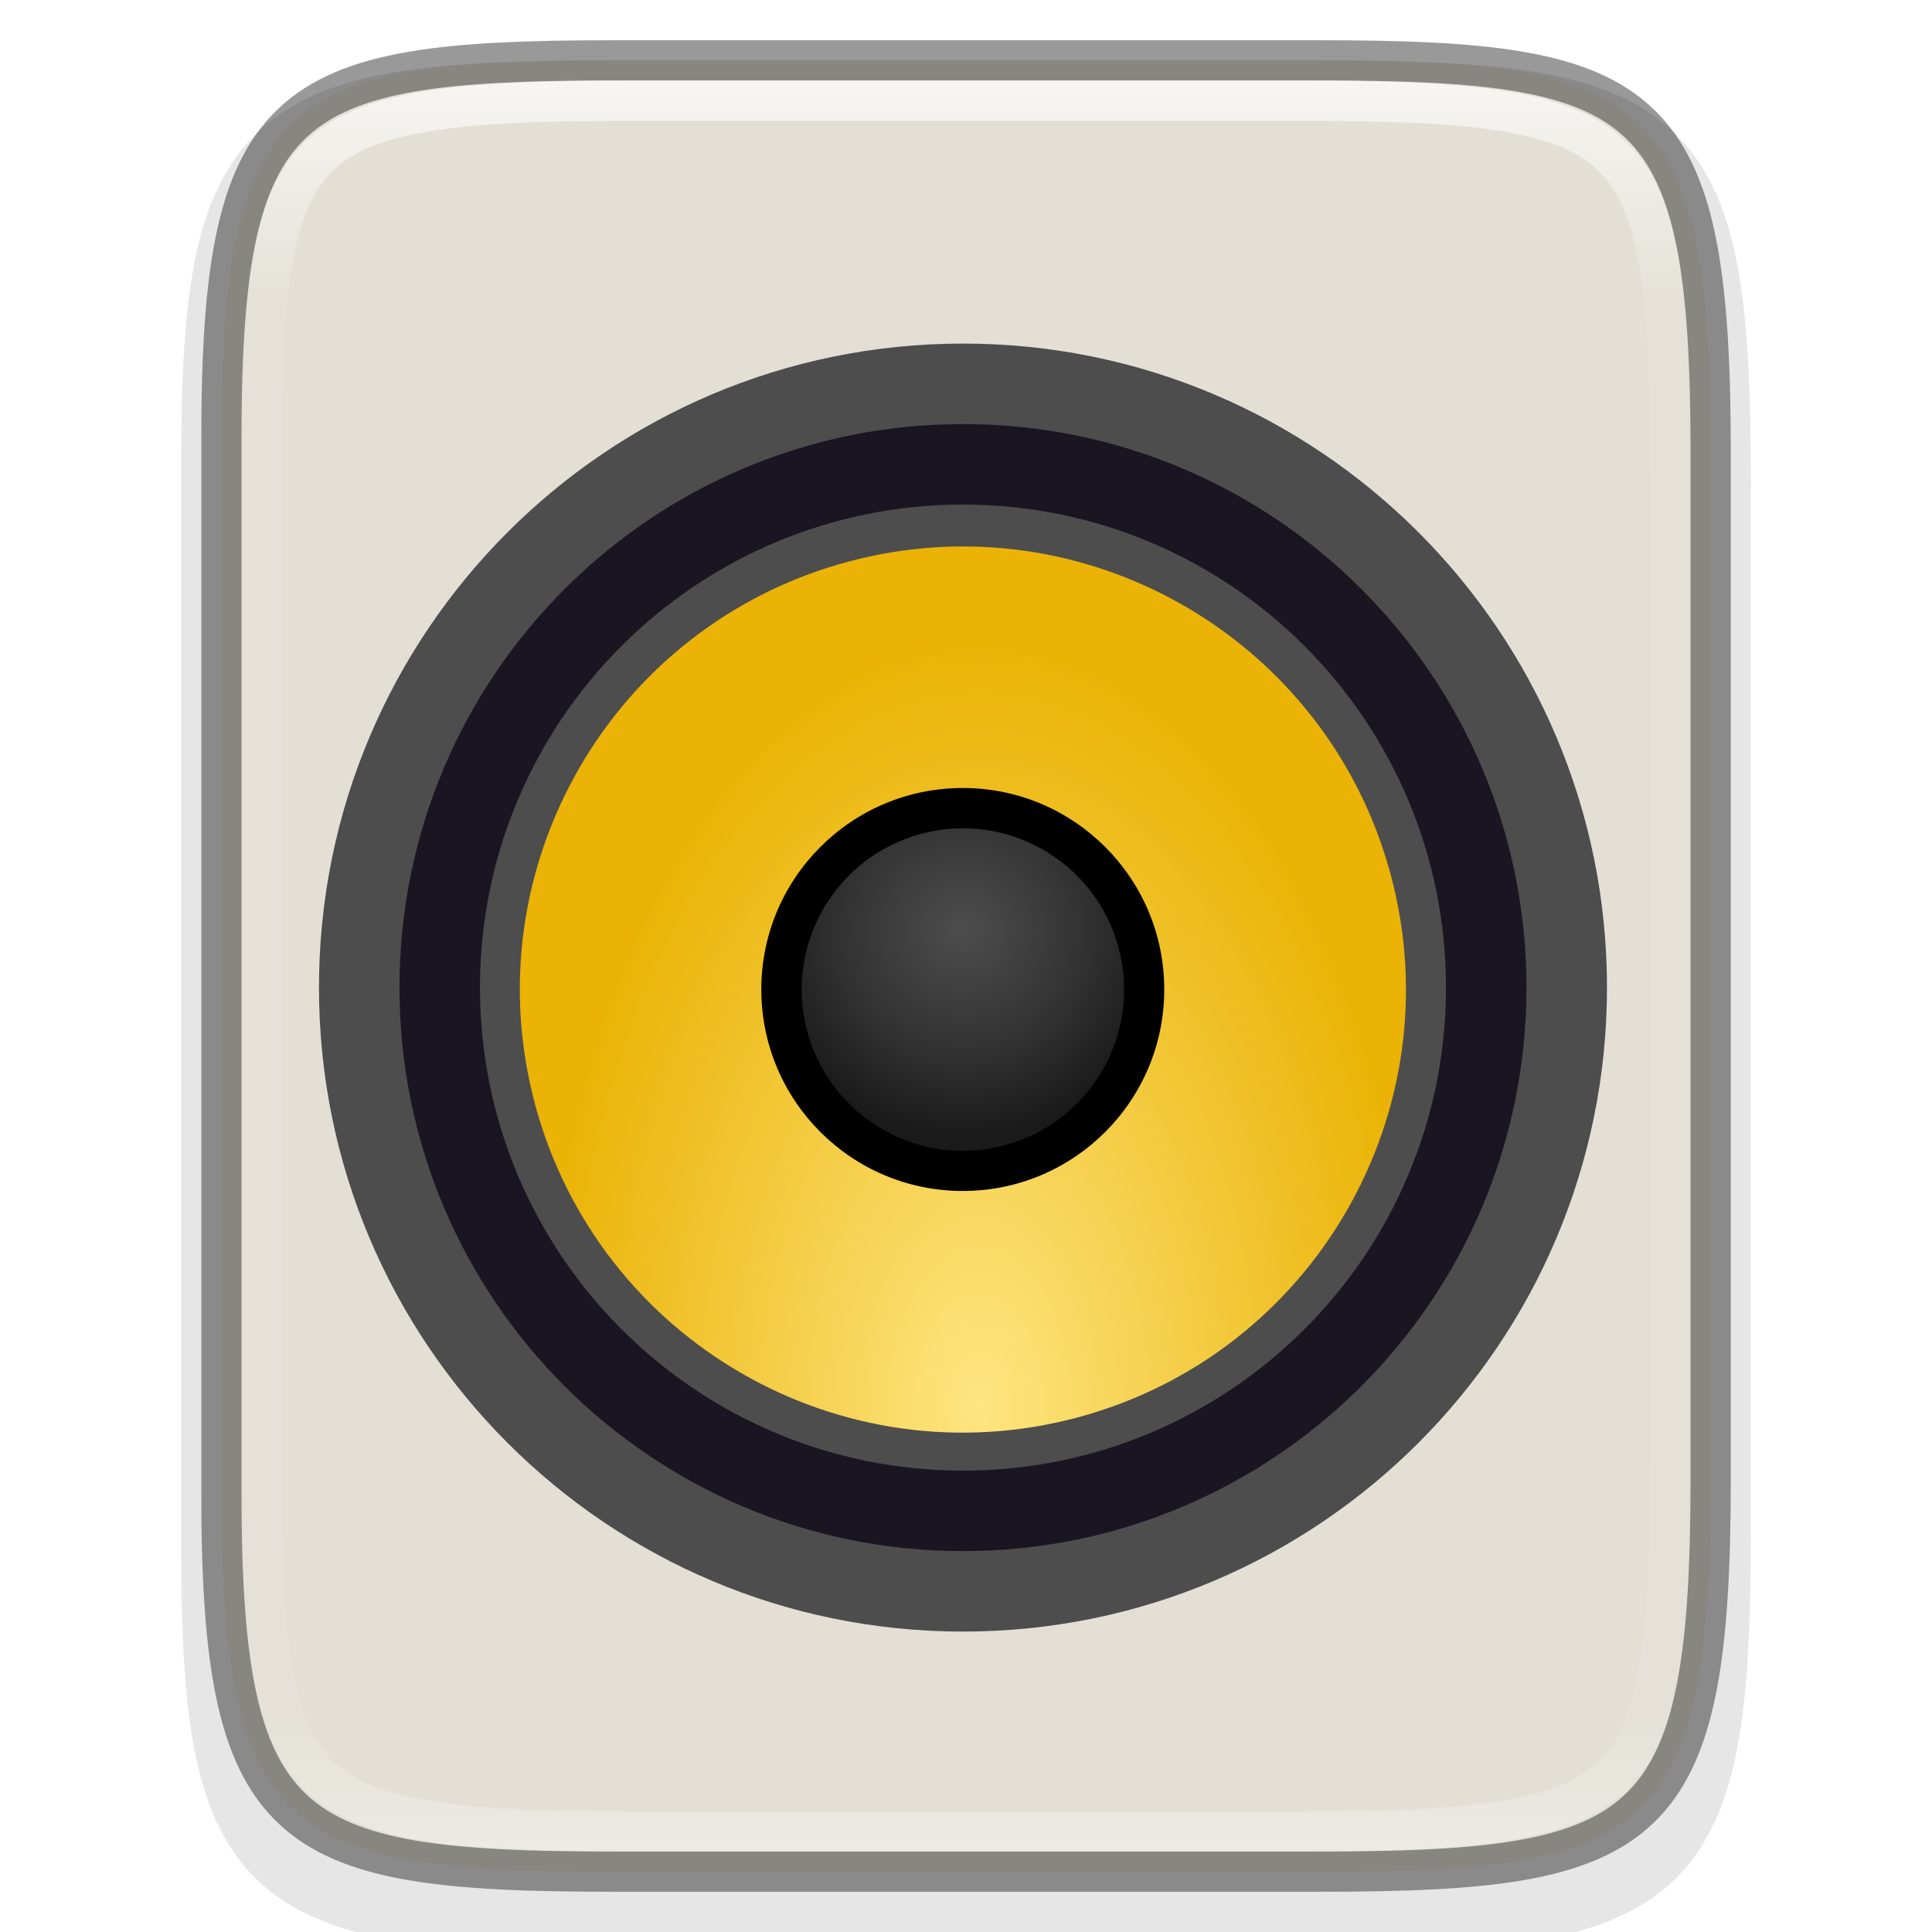
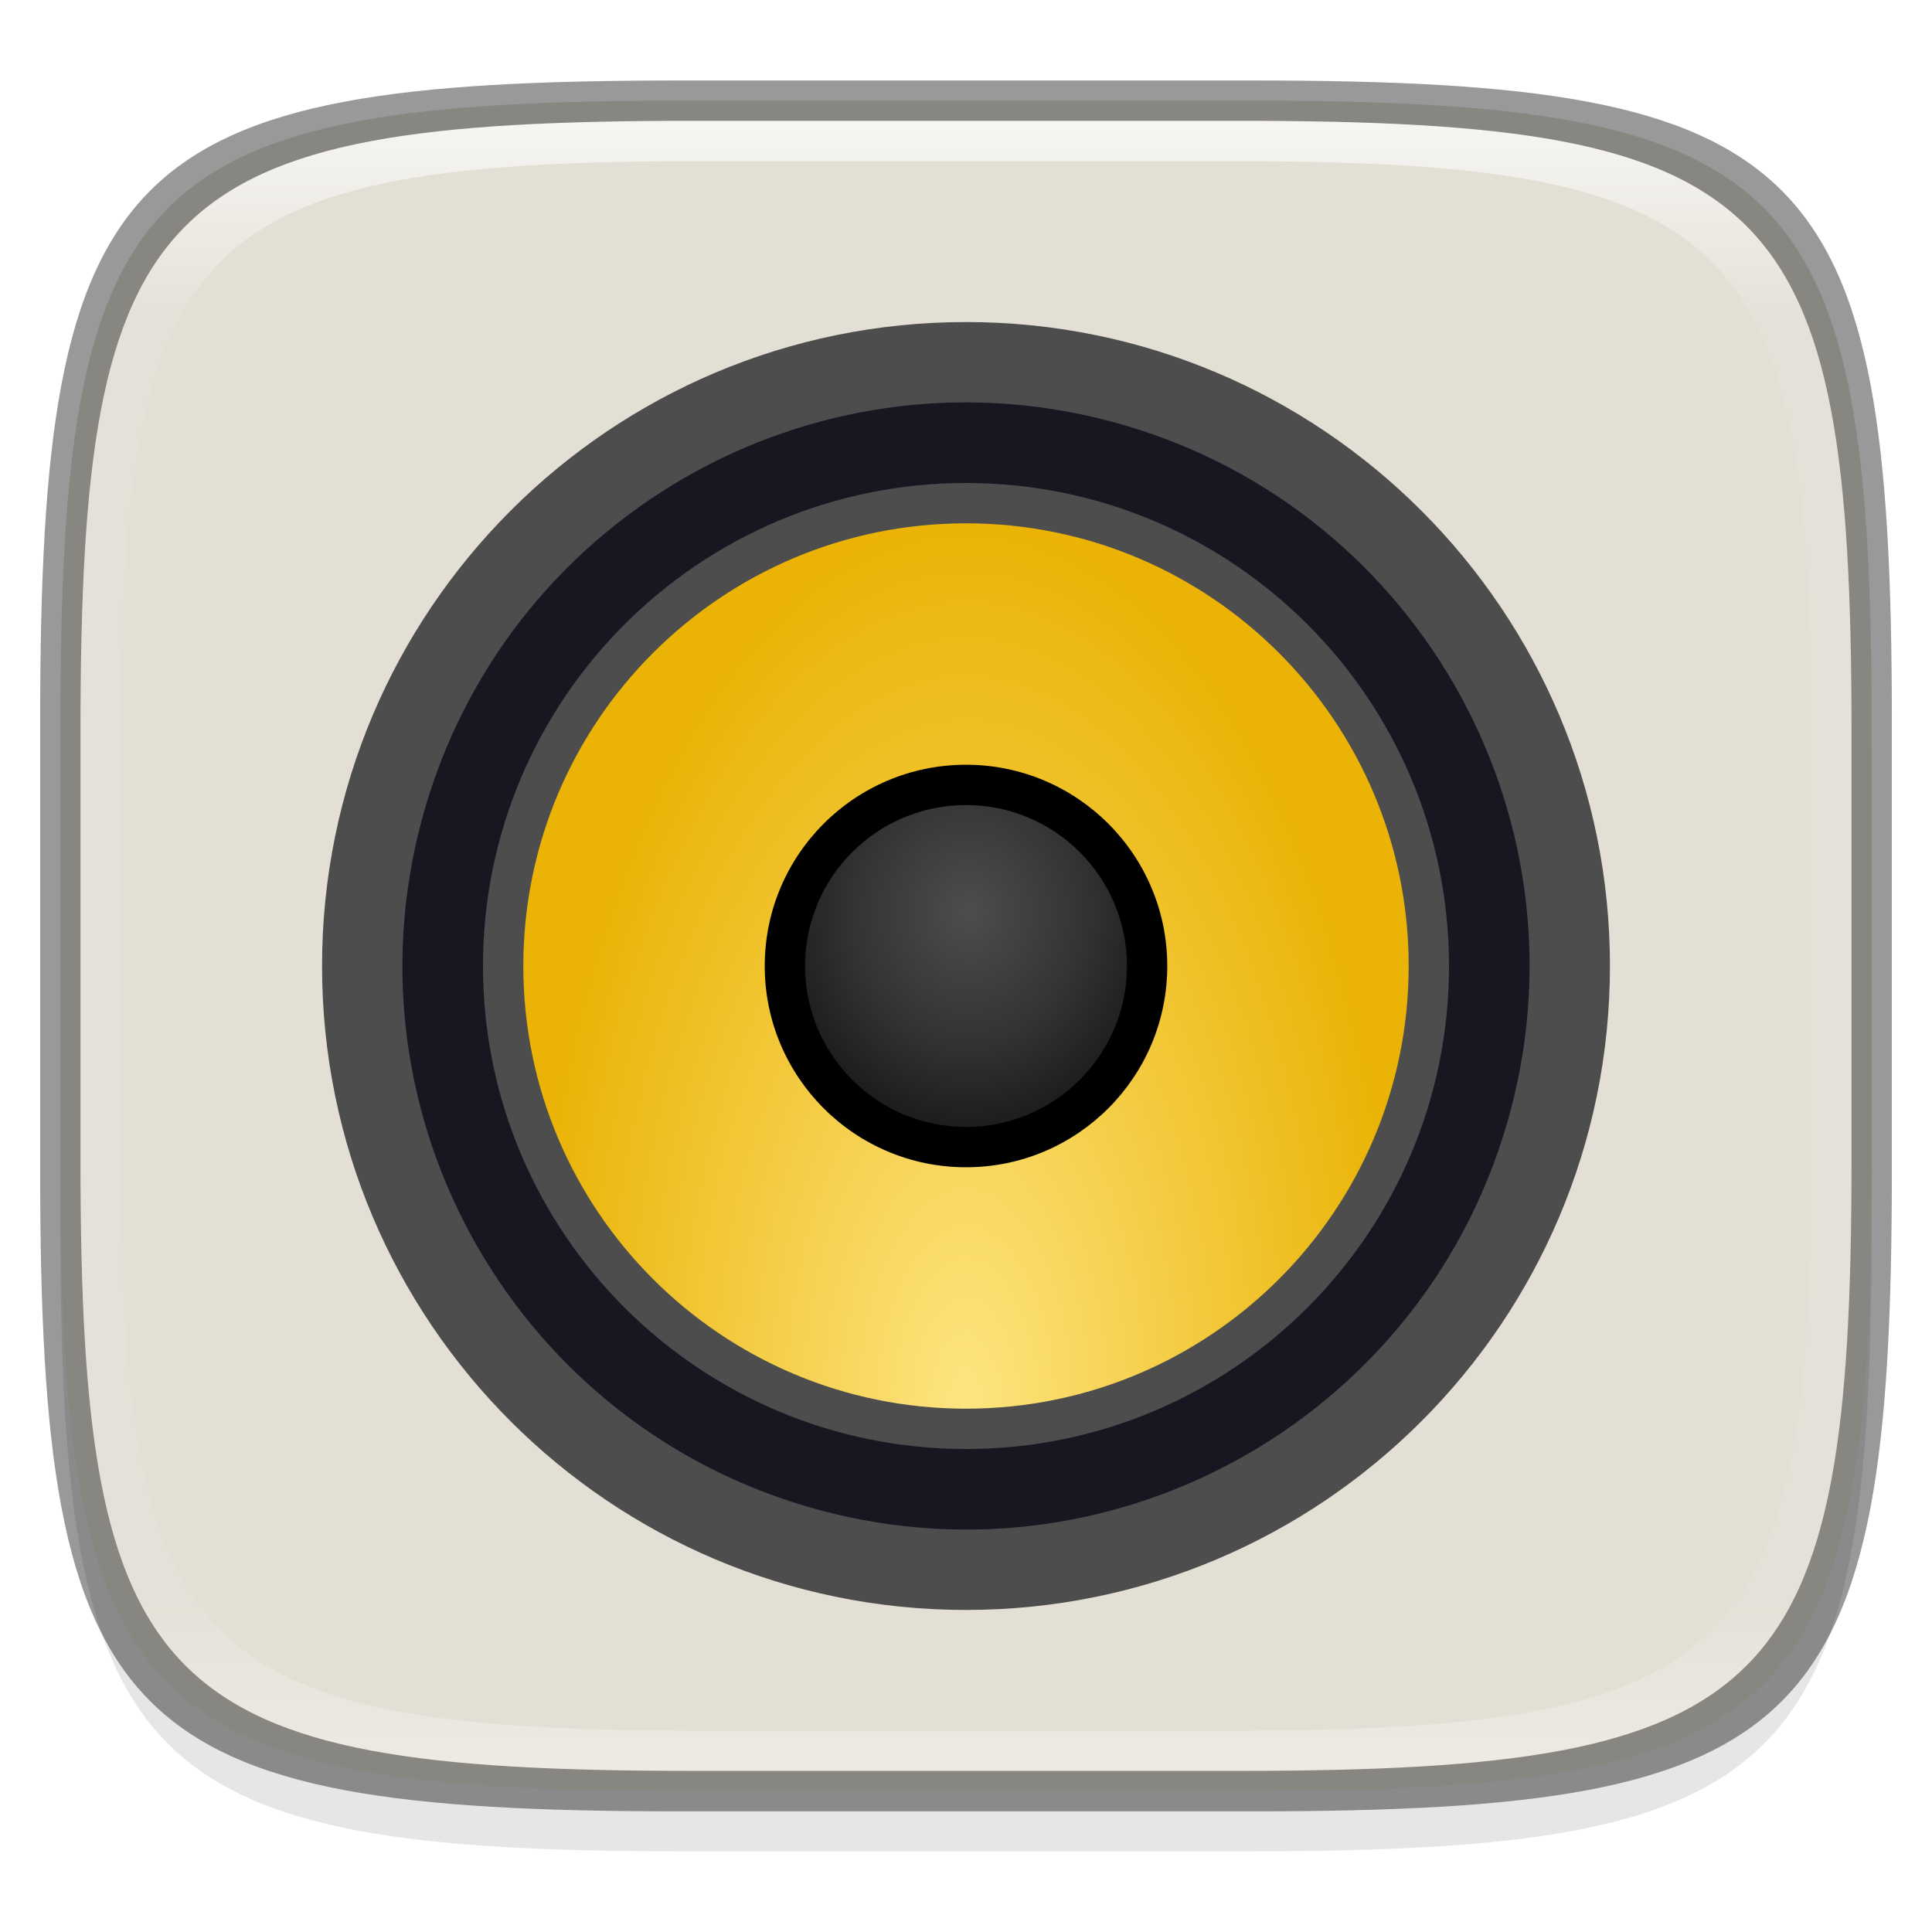
- <svg xmlns="http://www.w3.org/2000/svg" width="48" height="48" version="1">
-   <defs>
-     <radialGradient id="radialGradient1052-9-3" cx="247.5" cy="220.05" r="160" gradientTransform="matrix(.062087 -.23171 .13289 .035606 108 203.79)" gradientUnits="userSpaceOnUse">
-       <stop stop-color="#fee581" offset="0" />
-       <stop stop-color="#eab305" offset="1" />
-     </radialGradient>
-     <radialGradient id="radialGradient1054-0-7" cx="265.28" cy="65.436" r="56" gradientTransform="matrix(.17784 .047653 -.047657 .17786 113.9 106.85)" gradientUnits="userSpaceOnUse">
-       <stop stop-color="#4d4d4d" offset="0" />
-       <stop stop-color="#333" offset=".572" />
-       <stop stop-color="#1a1a1a" offset="1" />
-     </radialGradient>
-     <linearGradient id="linearGradient1004" x1="344" x2="344" y1="62" y2="106" gradientUnits="userSpaceOnUse">
-       <stop stop-color="#fff" offset="0" />
-       <stop stop-color="#fff" stop-opacity=".098" offset=".125" />
-       <stop stop-color="#fff" stop-opacity=".098" offset=".925" />
-       <stop stop-color="#fff" stop-opacity=".498" offset="1" />
+ <svg xmlns="http://www.w3.org/2000/svg" xmlns:xlink="http://www.w3.org/1999/xlink" width="48" height="48" viewBox="0 0 12.7 12.7" version="1.1" id="svg5">
+   <defs id="defs2">
+     <linearGradient id="linearGradient1871">
+       <stop style="stop-color:#ffffff;stop-opacity:1;" offset="0" id="stop1867" />
+       <stop style="stop-color:#ffffff;stop-opacity:0.1" offset="0.12" id="stop2515" />
+       <stop style="stop-color:#ffffff;stop-opacity:0.102" offset="0.9" id="stop2581" />
+       <stop style="stop-color:#ffffff;stop-opacity:0.502" offset="1" id="stop1869" />
    </linearGradient>
-     <clipPath id="clipPath994">
-       <path d="m335.73 62c-8.824 0-9.774 0.906-9.73 9.748v12.252 12.252c-0.043 8.842 0.906 9.748 9.73 9.748h16.539c8.824 0 9.73-0.906 9.73-9.748v-12.252-12.252c0-8.842-0.906-9.748-9.73-9.748z" color="#000000" fill="#cdcdcd" />
-     </clipPath>
+     <linearGradient xlink:href="#linearGradient1871" id="linearGradient1873" x1="17.223" y1="3.5" x2="17.223" y2="44.466" gradientUnits="userSpaceOnUse" gradientTransform="matrix(0.2645833,0,0,0.2645833,0,-0.1322917)" />
+     <radialGradient xlink:href="#linearGradient1990" id="radialGradient1992" cx="-5.013" cy="12.823" fx="-5.013" fy="12.823" r="1.058" gradientUnits="userSpaceOnUse" gradientTransform="matrix(1.244748,-0.00200764,0.00225417,1.399998,12.57882,-11.96923)" />
+     <linearGradient id="linearGradient1990">
+       <stop style="stop-color:#4d4d4d;stop-opacity:1" offset="0" id="stop1986" />
+       <stop style="stop-color:#333333;stop-opacity:1" offset="0.58" id="stop2409" />
+       <stop style="stop-color:#1a1a1a;stop-opacity:1" offset="1" id="stop1988" />
+     </linearGradient>
+     <radialGradient xlink:href="#linearGradient15347" id="radialGradient1169" cx="2.387" cy="4.227" fx="2.387" fy="4.227" r="1.852" gradientUnits="userSpaceOnUse" gradientTransform="matrix(-5.6471854e-4,-3.159864,1.566496,-2.7990447e-4,-0.2710016,16.7953)" />
+     <linearGradient id="linearGradient15347">
+       <stop style="stop-color:#fee581;stop-opacity:1" offset="0" id="stop15343" />
+       <stop style="stop-color:#eab305;stop-opacity:1" offset="1" id="stop15345" />
+     </linearGradient>
  </defs>
-   <path d="m15.231 1.5c-2.223 0-3.974 0.051-5.414 0.293-1.44 0.242-2.619 0.695-3.482 1.557-0.863 0.861-1.319 2.039-1.559 3.481-0.24 1.441-0.286 3.195-0.275 5.424v12.746 12.752c-0.011 2.225 0.036 3.978 0.275 5.418 0.24 1.441 0.695 2.619 1.559 3.481 0.863 0.861 2.042 1.315 3.482 1.557 1.44 0.242 3.191 0.293 5.414 0.293h17.539c2.223 0 3.973-0.051 5.41-0.293 1.437-0.242 2.612-0.697 3.473-1.559 0.86-0.862 1.313-2.039 1.555-3.478 0.241-1.44 0.293-3.19 0.293-5.418v-12.752-12.752c0-2.228-0.051-3.978-0.293-5.418-0.241-1.44-0.694-2.617-1.555-3.478-0.86-0.862-2.035-1.317-3.473-1.559-1.437-0.242-3.187-0.293-5.41-0.293z" color="#000000" color-rendering="auto" dominant-baseline="auto" image-rendering="auto" opacity=".1" shape-rendering="auto" solid-color="#000000" style="font-feature-settings:normal;font-variant-alternates:normal;font-variant-caps:normal;font-variant-ligatures:normal;font-variant-numeric:normal;font-variant-position:normal;isolation:auto;mix-blend-mode:normal;shape-padding:0;text-decoration-color:#000000;text-decoration-line:none;text-decoration-style:solid;text-indent:0;text-orientation:mixed;text-transform:none;white-space:normal" />
-   <path d="m15.232 1.5c-8.232 0-9.774 0.906-9.73 9.748v12.752 12.752c-0.043 8.842 1.499 9.748 9.73 9.748h17.539c8.229 0 9.73-0.906 9.73-9.748v-12.752-12.752c0-8.842-1.501-9.748-9.73-9.748z" color="#000000" fill="#e3dfd5" />
-   <g transform="matrix(.5 0 0 .5 -69.335 -19.79)" enable-background="new" stroke-width="2">
-     <rect x="154.52" y="56.652" width="64" height="64" rx="128" ry="128" enable-background="new" fill="#4d4d4d" style="paint-order:normal" />
-     <ellipse cx="186.52" cy="88.653" rx="28" ry="28.001" enable-background="new" fill="#191622" style="paint-order:normal" />
-     <ellipse cx="186.52" cy="88.653" rx="24" ry="24.001" enable-background="new" fill="#4d4d4d" style="paint-order:normal" />
-     <ellipse transform="rotate(-15)" cx="157.19" cy="134" rx="22.011" ry="22.012" enable-background="new" fill="url(#radialGradient1052-9-3)" style="paint-order:normal" />
-     <ellipse cx="186.51" cy="88.747" rx="10.011" ry="10.012" enable-background="new" style="paint-order:normal" />
-     <ellipse transform="rotate(-15)" cx="157.19" cy="134" rx="8.011" ry="8.011" enable-background="new" fill="url(#radialGradient1054-0-7)" style="paint-order:normal" />
-   </g>
-   <path d="m15.232 1.5c-8.232 0-9.774 0.906-9.73 9.748v12.752 12.752c-0.043 8.842 1.499 9.748 9.73 9.748h17.539c8.229 0 9.73-0.906 9.73-9.748v-12.752-12.752c0-8.842-1.501-9.748-9.73-9.748z" color="#000000" fill="none" opacity=".4" stroke="#000" />
-   <path transform="translate(-320,-60)" d="m335.73 62c-8.824 0-9.774 0.906-9.73 9.748v12.252 12.252c-0.043 8.842 0.906 9.748 9.73 9.748h16.539c8.824 0 9.73-0.906 9.73-9.748v-12.252-12.252c0-8.842-0.906-9.748-9.73-9.748z" clip-path="url(#clipPath994)" color="#000000" fill="none" opacity=".7" stroke="url(#linearGradient1004)" stroke-width="2" />
+   <path id="rect3143" style="opacity:0.1;fill:#000000;fill-opacity:1;stroke-width:0.265" d="m 4.516,1.058 c -3.604,0 -4.119,0.514 -4.119,4.114 v 2.884 c 0,3.601 0.515,4.114 4.119,4.114 h 3.668 c 3.604,0 4.119,-0.514 4.119,-4.114 v -2.884 c 0,-3.601 -0.515,-4.114 -4.119,-4.114 z" />
+   <path style="display:inline;fill:#e3dfd5;fill-opacity:1;stroke:none;stroke-width:0.099;stroke-linecap:round;stroke-linejoin:round;stroke-miterlimit:4;stroke-dasharray:none;stroke-dashoffset:0;stroke-opacity:1;enable-background:new" d="m 8.184,0.661 c 3.604,0 4.119,0.514 4.119,4.114 v 2.884 c 0,3.601 -0.515,4.114 -4.119,4.114 H 4.516 c -3.604,0 -4.119,-0.514 -4.119,-4.114 v -2.884 c 0,-3.601 0.515,-4.114 4.119,-4.114 z" id="rect877" />
+   <path id="rect1565" style="fill:url(#linearGradient1873);fill-opacity:1;stroke-width:0.265;opacity:0.7" d="m 4.557,0.794 c -3.524,0 -4.028,0.501 -4.028,4.016 v 2.815 c 0,3.515 0.504,4.016 4.028,4.016 h 3.586 c 3.524,0 4.028,-0.501 4.028,-4.016 V 4.81 c 0,-3.515 -0.504,-4.016 -4.028,-4.016 z m 0.082,0.265 h 3.423 c 3.364,0 3.845,0.477 3.845,3.82 v 2.678 c 0,3.343 -0.481,3.82 -3.845,3.82 h -3.423 c -3.364,0 -3.845,-0.477 -3.845,-3.82 V 4.879 c 0,-3.343 0.481,-3.82 3.845,-3.82 z" />
+   <path id="rect1370" style="opacity:0.4;fill:#000000;fill-opacity:1;stroke-width:0.265" d="m 4.475,0.529 c -3.684,0 -4.211,0.526 -4.211,4.213 v 2.952 c 0,3.686 0.526,4.213 4.211,4.213 H 8.225 c 3.684,0 4.211,-0.526 4.211,-4.213 V 4.742 c 0,-3.686 -0.526,-4.213 -4.211,-4.213 z m 0.082,0.265 h 3.586 c 3.524,0 4.028,0.501 4.028,4.016 v 2.815 c 0,3.515 -0.504,4.016 -4.028,4.016 H 4.557 c -3.524,0 -4.028,-0.501 -4.028,-4.016 V 4.81 c 0,-3.515 0.504,-4.016 4.028,-4.016 z" />
+   <circle style="fill:#4d4d4d;fill-opacity:1;stroke-width:0.265" id="path1406" cx="6.35" cy="6.35" r="4.233" />
+   <circle style="fill:#191622;fill-opacity:1;stroke-width:0.285" id="path1678" cx="7.777" cy="4.49" r="3.704" transform="rotate(15)" />
+   <circle style="fill:#4d4d4d;fill-opacity:1;stroke-width:0.423;stroke-linecap:round;stroke-linejoin:round" id="path3375" cx="6.35" cy="6.35" r="3.175" />
+   <circle style="fill:url(#radialGradient1169);fill-opacity:1;stroke-width:2.114;stroke-linecap:round;stroke-linejoin:round" id="path2453" cx="6.35" cy="6.35" r="2.91" />
+   <circle style="fill:#000000;fill-opacity:1;stroke-width:2.977;stroke-linecap:round;stroke-linejoin:round" id="path3067" cx="6.35" cy="6.35" r="1.323" />
+   <circle style="fill:url(#radialGradient1992);fill-opacity:1;stroke-width:5.471;stroke-linecap:round;stroke-linejoin:round" id="path3261" cx="6.35" cy="6.35" r="1.058" />
</svg>
